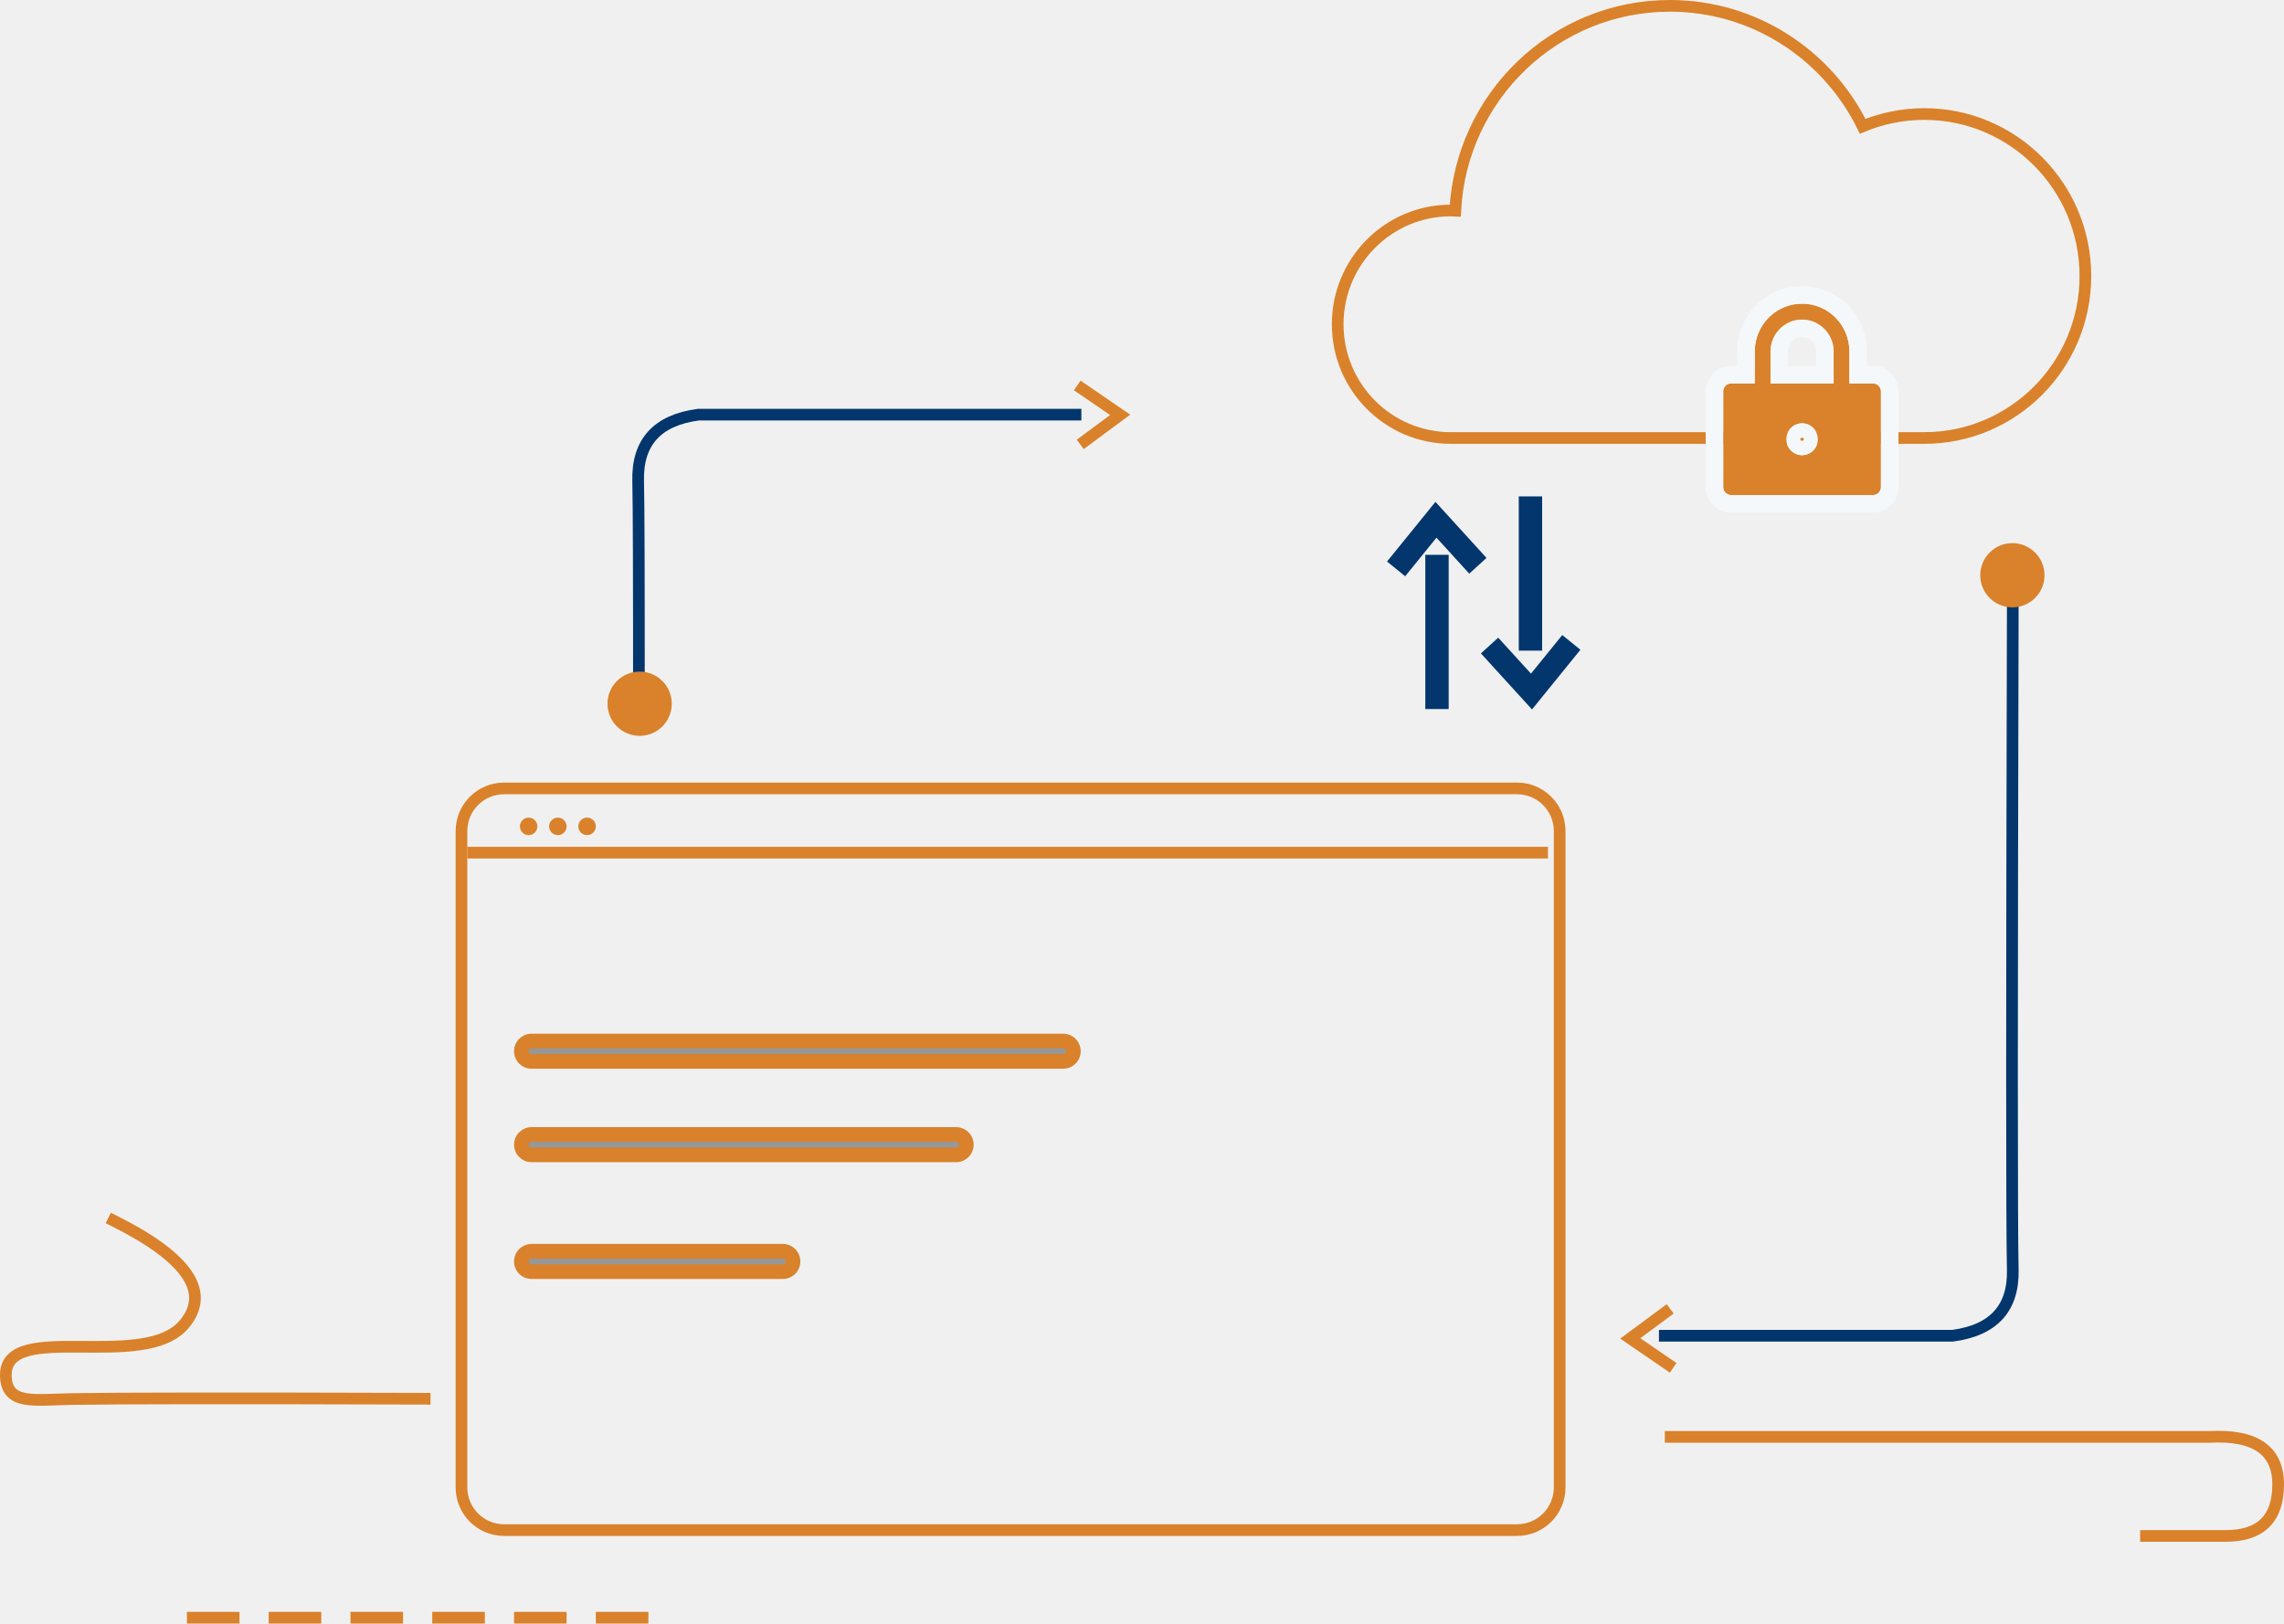
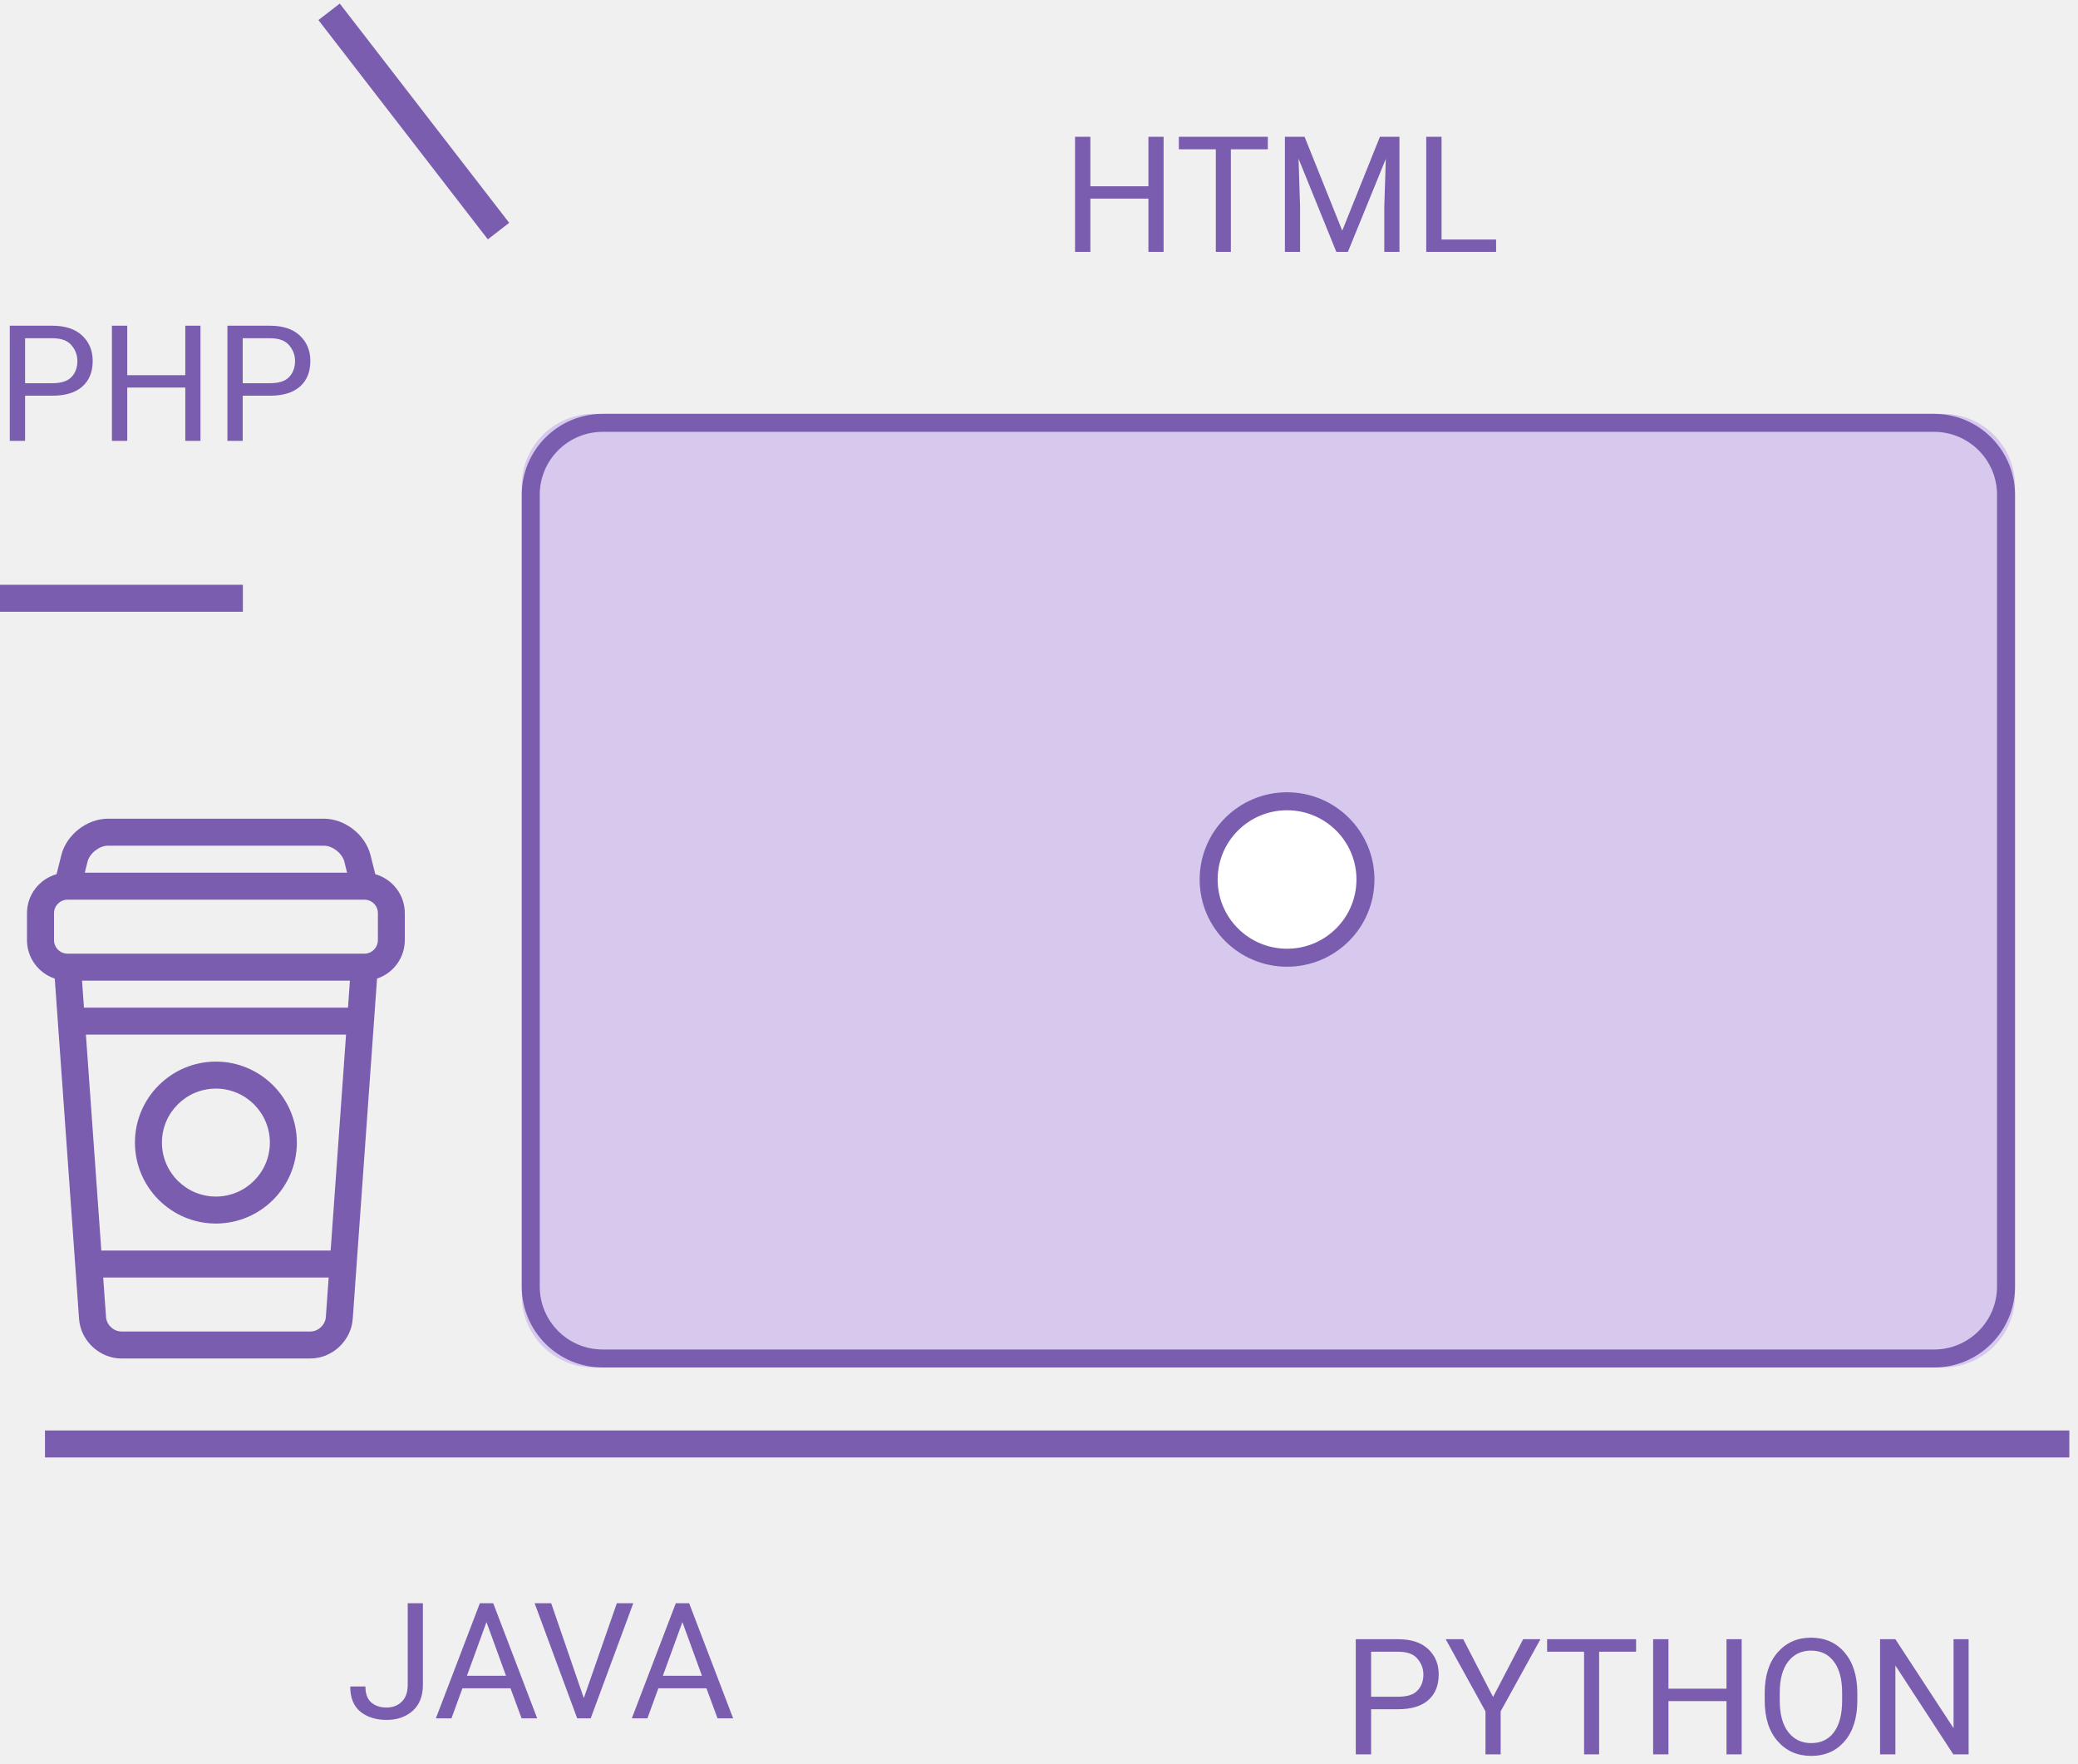
- <svg xmlns="http://www.w3.org/2000/svg" xmlns:xlink="http://www.w3.org/1999/xlink" width="391px" height="278px" viewBox="0 0 391 278" version="1.1">
+ <svg xmlns="http://www.w3.org/2000/svg" xmlns:xlink="http://www.w3.org/1999/xlink" width="231px" height="196px" viewBox="0 0 231 196" version="1.1">
  <defs>
-     <path d="M58,179 L149.005,179" id="path-1" />
-     <path d="M58,195 L130.68,195" id="path-2" />
-     <path d="M58,215 L101.012,215" id="path-3" />
-     <path d="M25.65,13.655 L21.6,13.655 L21.6,8.193 C21.6,3.653 17.989,0 13.5,0 C9.011,0 5.4,3.653 5.4,8.193 L5.4,13.655 L1.35,13.655 C0.608,13.655 0,14.27 0,15.021 L0,31.407 C0,32.158 0.608,32.772 1.35,32.772 L25.65,32.772 C26.392,32.772 27,32.158 27,31.407 L27,15.021 C27,14.27 26.392,13.655 25.65,13.655 Z M13.5,25.945 C12.015,25.945 10.8,24.716 10.8,23.214 C10.8,21.712 12.015,20.483 13.5,20.483 C14.985,20.483 16.2,21.712 16.2,23.214 C16.2,24.716 14.985,25.945 13.5,25.945 Z M18.9,13.655 L8.1,13.655 L8.1,8.193 C8.1,5.189 10.53,2.731 13.5,2.731 C16.47,2.731 18.9,5.189 18.9,8.193 L18.9,13.655 Z" id="path-4" />
+     <rect id="path-1" x="0" y="0" width="166" height="106" rx="8" />
  </defs>
  <g id="Page-1" stroke="none" stroke-width="1" fill="none" fill-rule="evenodd">
-     <g id="Artboard" transform="translate(-166, -1251)">
-       <path d="M238.699,1490.506 C205.999,1490.407 185.87,1490.424 178.311,1490.558 C171.721,1490.675 167.096,1491.637 167.001,1486.537 C166.821,1476.871 190.657,1485.984 197.543,1477.735 C202.134,1472.235 198.097,1466.324 185.432,1460" id="Line-6" stroke="#D9822B" stroke-width="2" stroke-linecap="square" />
-       <g id="Sync-Code" transform="translate(199, 1252)">
-         <path d="M76.24,121.291 L140.807,121.291 C147.852,120.354 151.287,116.559 151.113,109.906 C151.016,106.21 150.973,92.908 150.984,70" id="Line-10-Copy" stroke="#03366C" stroke-width="2" stroke-linecap="square" transform="translate(113.6798, 95.64548) rotate(180) translate(-113.6798, -95.64548) " />
-         <path d="M252,227.719 L301.262,227.719 C308.307,226.782 311.742,222.987 311.568,216.334 C311.394,209.68 311.394,171.902 311.568,103" id="Line-10" stroke="#03366C" stroke-width="2" stroke-linecap="square" />
-         <g id="Page-1" transform="translate(46, 0)">
-           <path d="M250.416,18.526 C246.679,18.526 243.12,19.278 239.873,20.627 C233.866,8.406 221.349,0 206.874,0 C187.192,0 171.12,15.538 170.128,35.082 C169.874,35.072 169.627,35.041 169.372,35.041 C158.673,35.041 150,43.761 150,54.521 C150,65.282 158.673,74 169.372,74 L250.416,74 C265.649,74 278,61.582 278,46.267 C278,30.944 265.649,18.526 250.416,18.526 Z" id="Stroke-5" stroke="#D9822B" stroke-width="2" />
-           <path d="M188,253.696 C188,257.73 184.732,261 180.702,261 L7.298,261 C3.267,261 0,257.73 0,253.696 L0,141.304 C0,137.27 3.267,134 7.298,134 L180.702,134 C184.732,134 188,137.27 188,141.304 L188,253.696 Z" id="Stroke-1" stroke="#D9822B" stroke-width="2" />
-           <path d="M1,145 L186,145" id="Stroke-7" stroke="#D9822B" stroke-width="2" />
-           <path d="M23,140.5 C23,141.329 22.328,142 21.5,142 C20.672,142 20,141.329 20,140.5 C20,139.671 20.672,139 21.5,139 C22.328,139 23,139.671 23,140.5" id="Fill-9" fill="#D9822B" />
-           <path d="M13,140.5 C13,141.329 12.328,142 11.5,142 C10.672,142 10,141.329 10,140.5 C10,139.671 10.672,139 11.5,139 C12.328,139 13,139.671 13,140.5" id="Fill-11" fill="#D9822B" />
-           <path d="M18,140.5 C18,141.329 17.328,142 16.5,142 C15.672,142 15,141.329 15,140.5 C15,139.671 15.672,139 16.5,139 C17.328,139 18,139.671 18,140.5" id="Fill-13" fill="#D9822B" />
-           <path d="M265.499,103 C262.462,103 260,100.539 260,97.5 C260,94.461 262.462,92 265.499,92 C268.538,92 271,94.461 271,97.5 C271,100.539 268.538,103 265.499,103 Z" id="Fill-9-Copy" fill="#D9822B" />
-           <path d="M30.499,125 C27.462,125 25,122.539 25,119.5 C25,116.461 27.462,114 30.499,114 C33.538,114 36,116.461 36,119.5 C36,122.539 33.538,125 30.499,125 Z" id="Fill-9-Copy-2" fill="#D9822B" />
+     <g id="New-Design" transform="translate(-139, -1279)">
+       <g id="You-just-start-coding" transform="translate(121, 1252)">
+         <g id="just-start-coding" transform="translate(0, 29)">
+           <path d="M24.5,158.5 L246.536,158.5" id="Line-23" stroke="#7A5DAF" stroke-width="3" stroke-linecap="square" />
+           <g id="laptop" transform="translate(76, 44)">
+             <g id="Rectangle-4">
+               <use fill="#D6C9ED" fill-rule="evenodd" xlink:href="#path-1" />
+               <rect stroke="#7A5DAF" stroke-width="2" x="1" y="1" width="164" height="104" rx="8" />
+             </g>
+             <ellipse id="Oval-4" stroke="#7A5DAF" stroke-width="2" fill="#FFFFFF" cx="85.075" cy="51.758" rx="8.715" ry="8.695" />
+           </g>
+           <g id="coffee-cup" transform="translate(21, 89)" fill="#7A5DAF" fill-rule="nonzero">
+             <path d="M21,45 C16.038,45 12,40.962 12,36 C12,31.038 16.038,27 21,27 C25.962,27 30,31.038 30,36 C30,40.962 25.962,45 21,45 Z M21,30 C17.691,30 15,32.691 15,36 C15,39.309 17.691,42 21,42 C24.309,42 27,39.309 27,36 C27,32.691 24.309,30 21,30 Z" id="Shape" />
+             <path d="M38.718,6.168 L38.187,4.047 C37.62,1.779 35.343,0 33.003,0 L9.003,0 C6.663,0 4.389,1.779 3.819,4.047 L3.288,6.168 C1.395,6.699 0,8.439 0,10.5 L0,13.5 C0,15.489 1.296,17.178 3.087,17.772 L5.79,55.614 C5.964,58.032 8.076,60 10.5,60 L31.5,60 C33.924,60 36.036,58.032 36.21,55.614 L38.913,17.772 C40.704,17.178 42,15.489 42,13.5 L42,10.5 C42,8.439 40.608,6.699 38.712,6.168 L38.718,6.168 Z M9.006,3 L33.006,3 C33.963,3 35.046,3.846 35.277,4.773 L35.583,6 L6.426,6 L6.732,4.773 C6.963,3.846 8.046,3 9.003,3 L9.006,3 Z M35.682,21 L6.333,21 L6.12,18 L35.898,18 L35.685,21 L35.682,21 Z M33.753,48 L8.262,48 L6.549,24 L35.469,24 L33.756,48 L33.753,48 Z M31.506,57 L10.506,57 C9.636,57 8.85,56.268 8.787,55.401 L8.472,51 L33.537,51 L33.222,55.401 C33.159,56.268 32.373,57 31.503,57 L31.506,57 Z M39.006,13.5 C39.006,14.328 38.334,15 37.506,15 L4.506,15 C3.678,15 3.006,14.328 3.006,13.5 L3.006,10.5 C3.006,9.675 3.678,9.003 4.503,9 C4.506,9 4.506,9 4.509,9 C4.512,9 4.515,9 4.518,9 L37.509,9 C38.337,9 39.009,9.672 39.009,10.5 L39.009,13.5 L39.006,13.5 Z" id="Shape" />
+           </g>
+           <text id="HTML" font-family="Roboto-Medium, Roboto" font-size="18" font-weight="400" fill="#7A5DAF">
+             <tspan x="136.022" y="26">HTML</tspan>
+           </text>
+           <text id="PHP" font-family="Roboto-Medium, Roboto" font-size="18" font-weight="400" fill="#7A5DAF">
+             <tspan x="17.601" y="47">PHP</tspan>
+           </text>
+           <text id="JAVA" font-family="Roboto-Medium, Roboto" font-size="18" font-weight="400" fill="#7A5DAF">
+             <tspan x="56.466" y="189">JAVA</tspan>
+           </text>
+           <text id="PYTHON" font-family="Roboto-Medium, Roboto" font-size="18" font-weight="400" fill="#7A5DAF">
+             <tspan x="167.229" y="193">PYTHON</tspan>
+           </text>
+           <path d="M72.5,22.5 L55.5,0.5" id="Line-25" stroke="#7A5DAF" stroke-width="3" stroke-linecap="square" />
+           <path d="M43.5,64.5 L19.5,64.5" id="Line-26" stroke="#7A5DAF" stroke-width="3" stroke-linecap="square" />
        </g>
-         <g id="Line-10" stroke-linecap="round">
-           <use stroke="#D9822B" stroke-width="6" xlink:href="#path-1" />
-           <use stroke="#979797" stroke-width="1" xlink:href="#path-1" />
-         </g>
-         <g id="Line-10" stroke-linecap="round">
-           <use stroke="#D9822B" stroke-width="6" xlink:href="#path-2" />
-           <use stroke="#979797" stroke-width="1" xlink:href="#path-2" />
-         </g>
-         <g id="Line-10" stroke-linecap="round">
-           <use stroke="#D9822B" stroke-width="6" xlink:href="#path-3" />
-           <use stroke="#979797" stroke-width="1" xlink:href="#path-3" />
-         </g>
-         <path d="M0,276 L79.68,276" id="Line-10" stroke="#D9822B" stroke-width="2" stroke-linecap="square" stroke-dasharray="7" />
-         <path d="M253,245.041 L345.241,245.041 C353.105,244.626 357.025,247.364 357,253.254 C356.975,259.144 353.921,262.059 347.838,261.999 L334.372,261.999" id="Line-16" stroke="#D9822B" stroke-width="2" stroke-linecap="square" />
-         <g id="lock" transform="translate(262, 51)" fill-rule="nonzero">
-           <g id="Shape">
-             <use fill="#D9822B" fill-rule="evenodd" xlink:href="#path-4" />
-             <path stroke="#F5F8FA" stroke-width="3" d="M3.9,12.155 L3.9,8.193 C3.9,2.828 8.179,-1.5 13.5,-1.5 C18.821,-1.5 23.1,2.828 23.1,8.193 L23.1,12.155 L25.65,12.155 C27.225,12.155 28.5,13.445 28.5,15.021 L28.5,31.407 C28.5,32.983 27.225,34.272 25.65,34.272 L1.35,34.272 C-0.225,34.272 -1.5,32.983 -1.5,31.407 L-1.5,15.021 C-1.5,13.445 -0.225,12.155 1.35,12.155 L3.9,12.155 Z M13.5,24.445 C14.153,24.445 14.7,23.891 14.7,23.214 C14.7,22.536 14.153,21.983 13.5,21.983 C12.847,21.983 12.3,22.536 12.3,23.214 C12.3,23.891 12.847,24.445 13.5,24.445 Z M17.4,12.155 L17.4,8.193 C17.4,6.014 15.638,4.231 13.5,4.231 C11.362,4.231 9.6,6.014 9.6,8.193 L9.6,12.155 L17.4,12.155 Z" />
-           </g>
-         </g>
-         <polyline id="Path-4" stroke="#03366C" stroke-width="4" points="206 96.412 212.824 88 220 95.878" />
-         <polyline id="Path-4-Copy-2" stroke="#03366C" stroke-width="4" transform="translate(229, 113.2062) rotate(180) translate(-229, -113.2062) " points="222 117.412 228.824 109 236 116.878" />
-         <polyline id="Path-4-Copy" stroke="#D9822B" stroke-width="2" transform="translate(249.8023, 228.1068) rotate(-89) translate(-249.8023, -228.1068) " points="244.76 231.822 249.666 224.392 254.845 231.135" />
-         <polyline id="Path-4-Copy-3" stroke="#D9822B" stroke-width="2" transform="translate(155.0427, 70.10679) rotate(91) translate(-155.0427, -70.10679) " points="150 73.822 154.906 66.392 160.085 73.135" />
-         <path d="M213,94 L213,120.41" id="Path-5" stroke="#03366C" stroke-width="4" />
-         <path d="M229,84 L229,110.41" id="Path-5-Copy" stroke="#03366C" stroke-width="4" />
      </g>
    </g>
  </g>
</svg>
